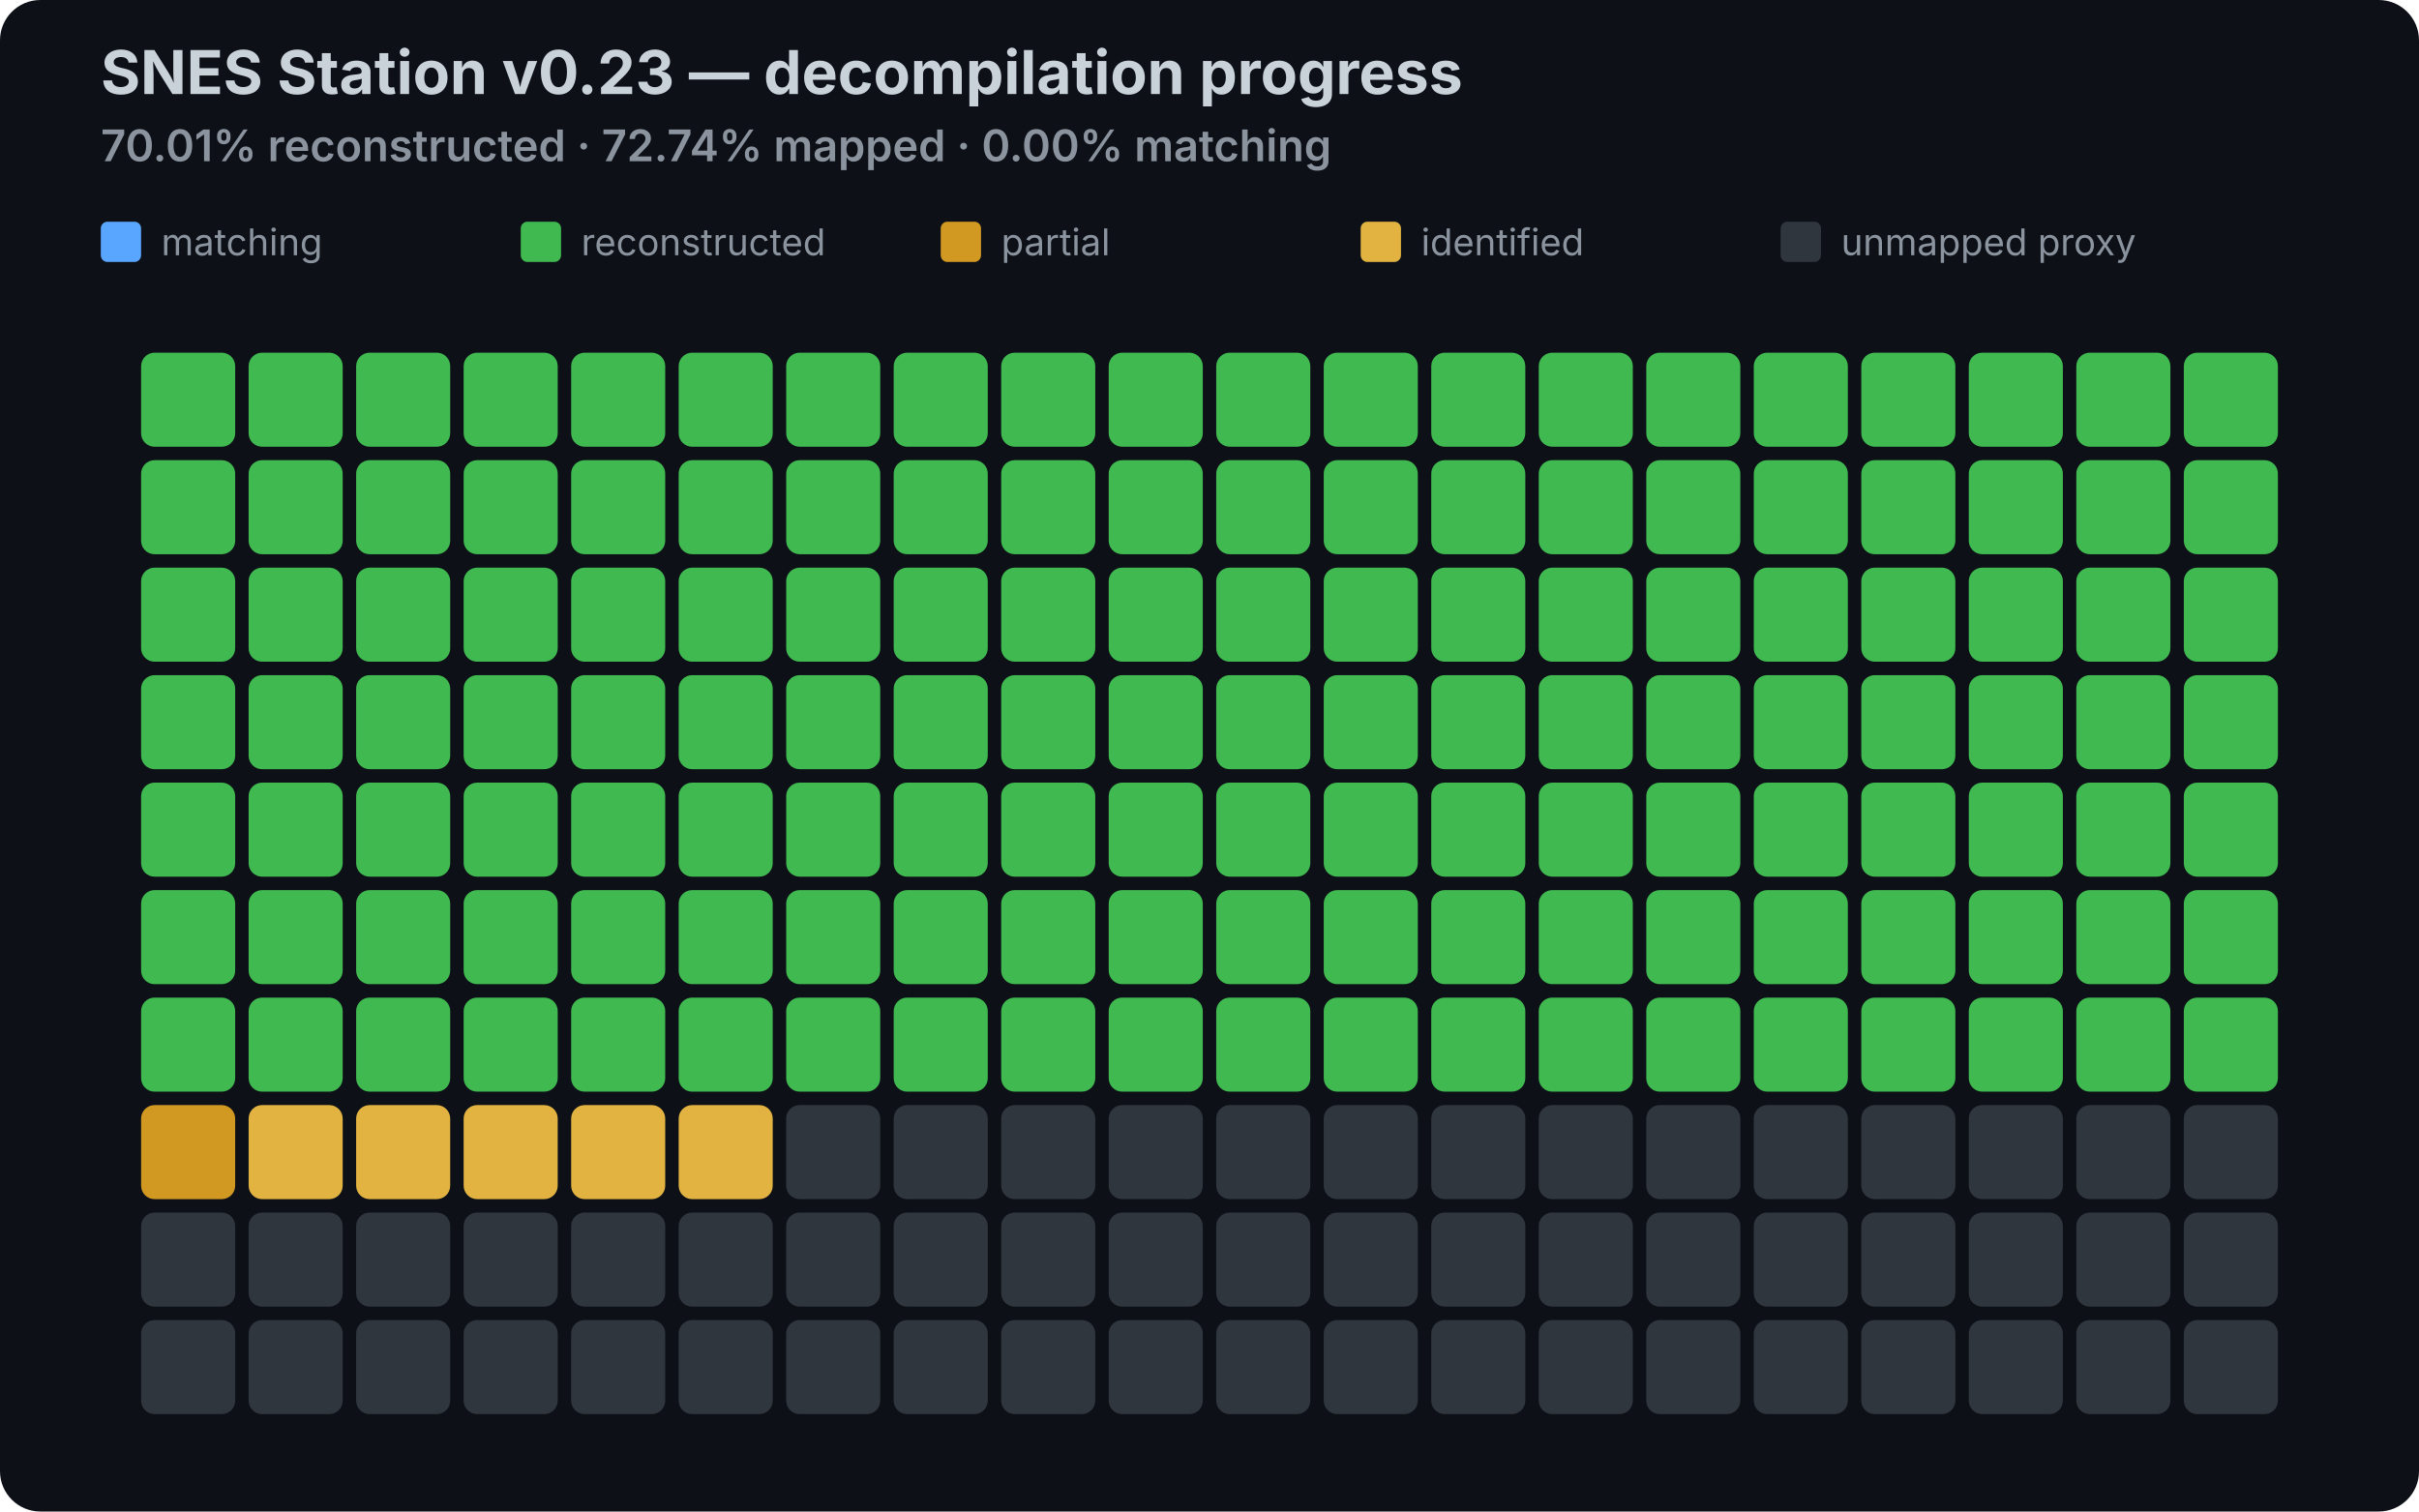
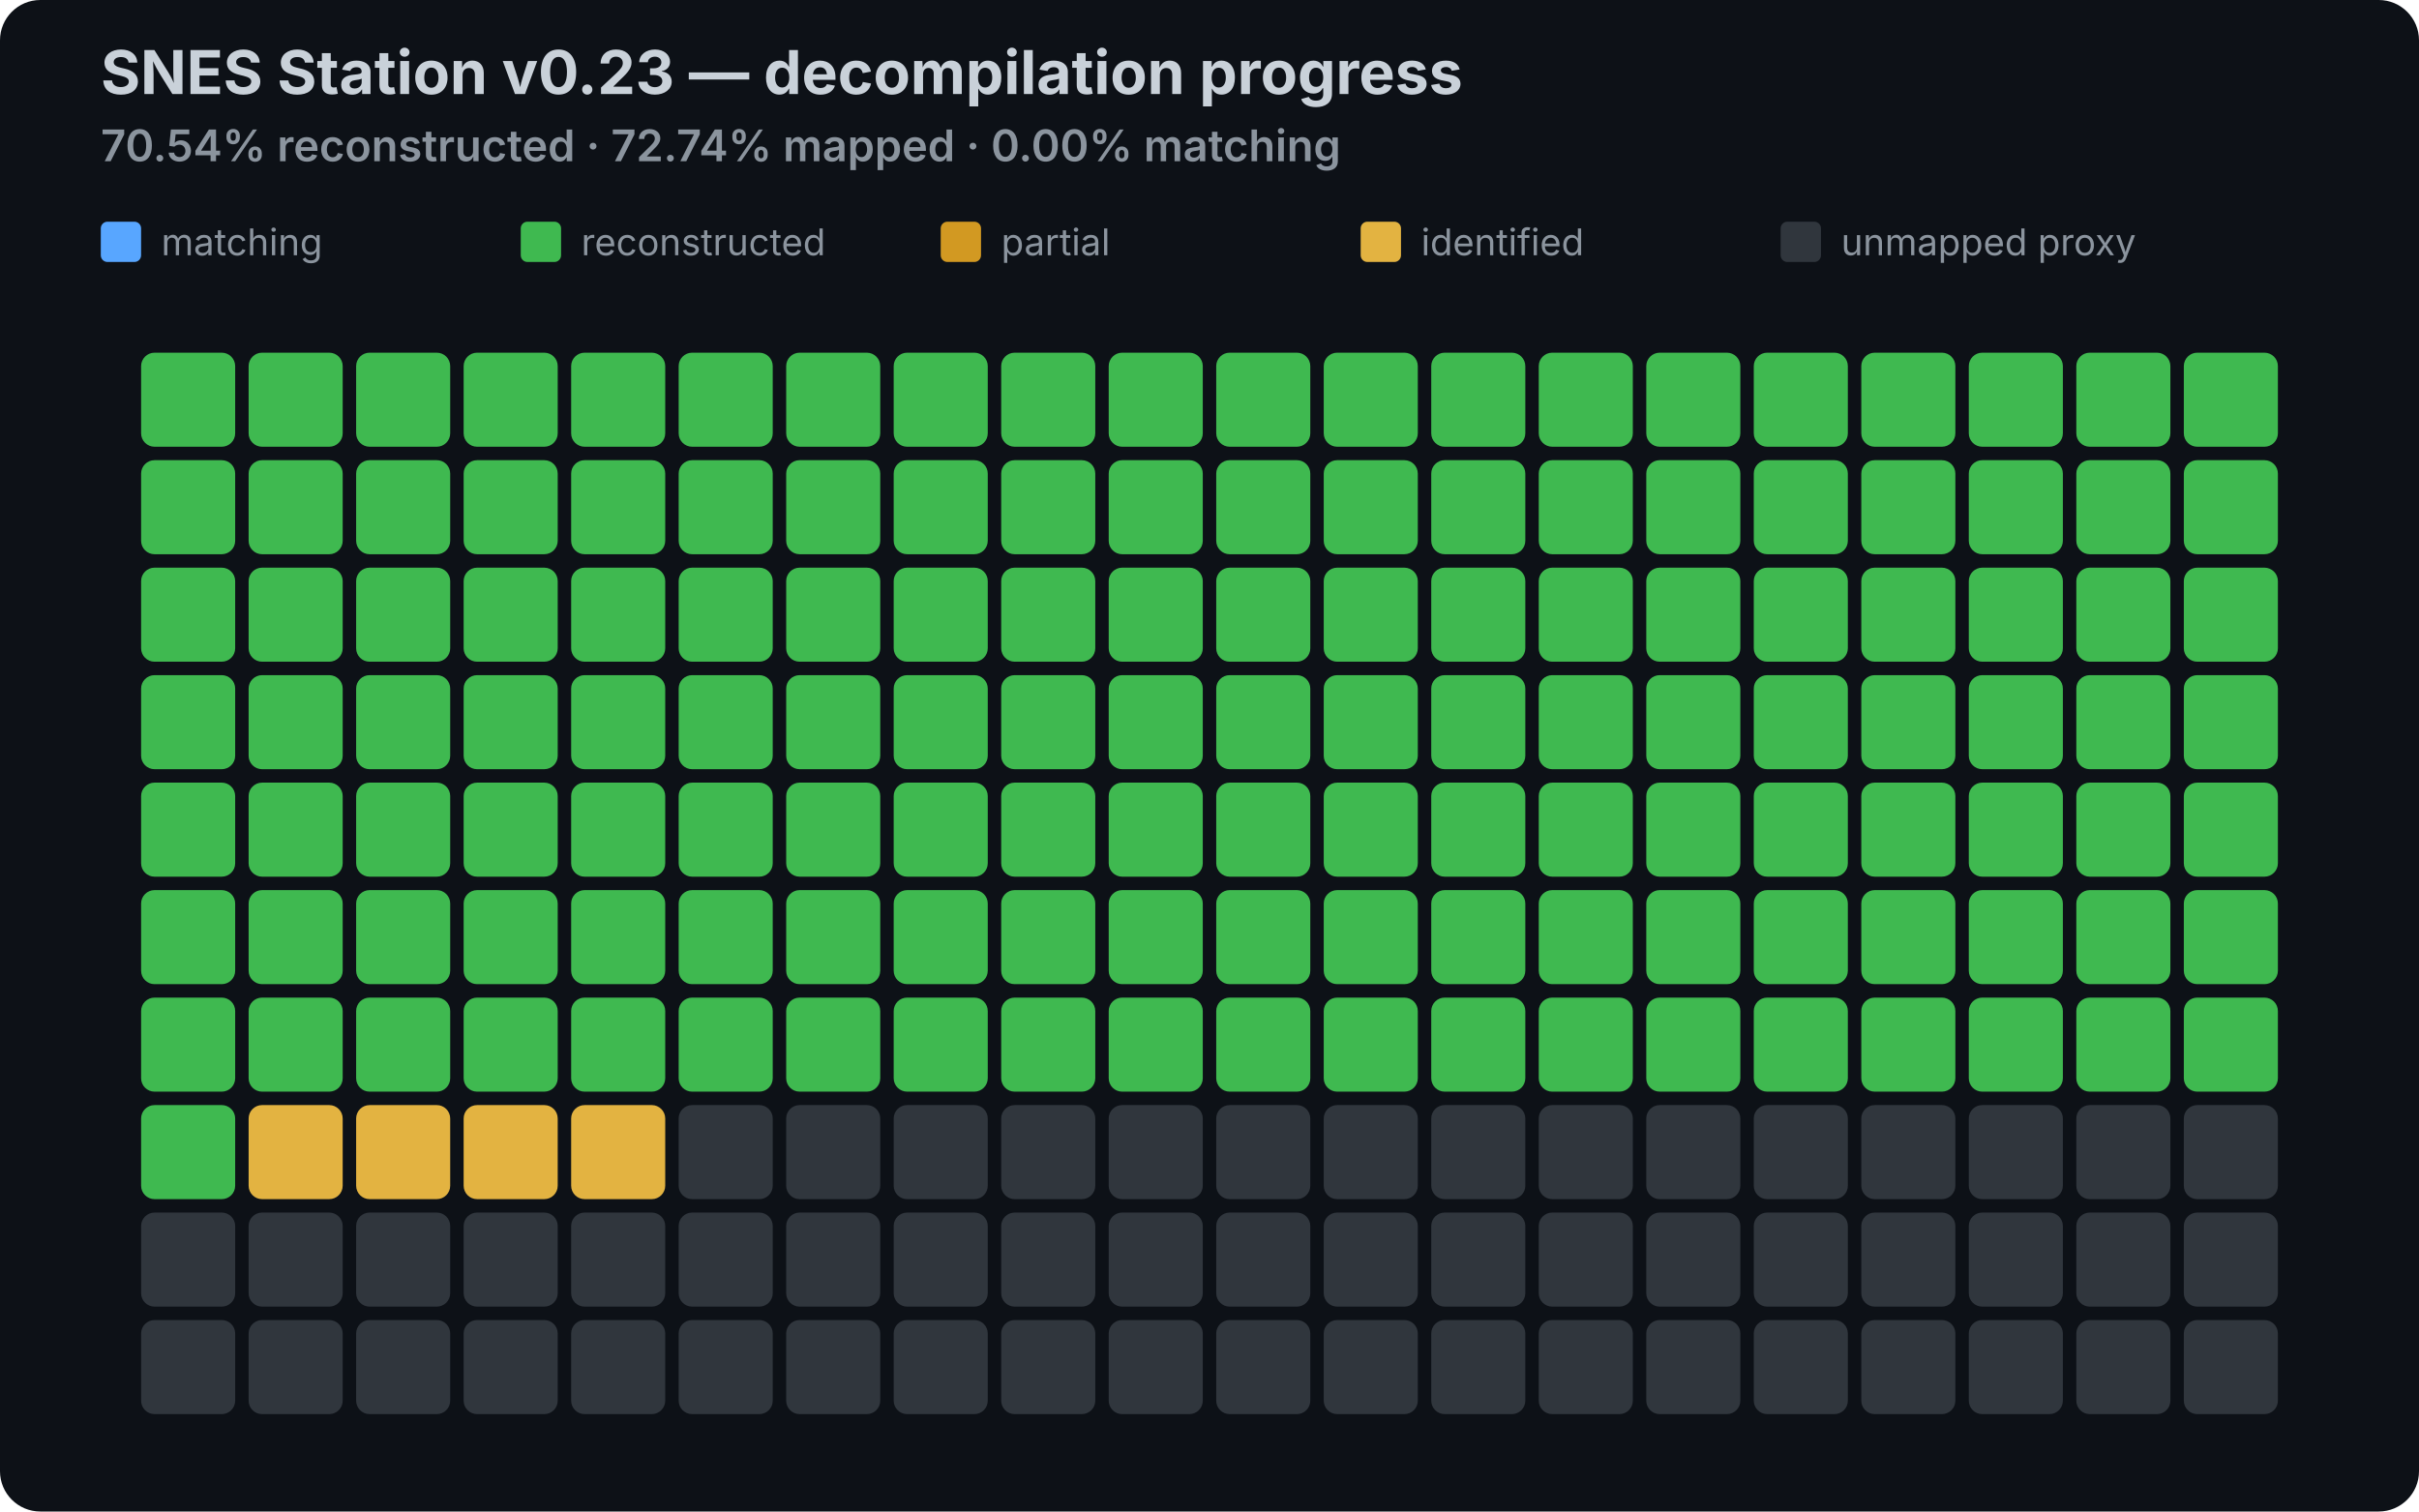
<svg xmlns="http://www.w3.org/2000/svg" width="720" height="450" viewBox="0 0 720 450" role="img" aria-labelledby="title desc">
  <style>
  .title { font: 700 18px -apple-system,BlinkMacSystemFont,"Segoe UI",sans-serif; fill: #c9d1d9; }
  .sub { font: 600 13px -apple-system,BlinkMacSystemFont,"Segoe UI",sans-serif; fill: #8b949e; }
  .legend { font: 11px -apple-system,BlinkMacSystemFont,"Segoe UI",sans-serif; fill: #8b949e; }
</style>
  <rect width="100%" height="100%" rx="12" fill="#0d1117" />
  <text x="30" y="28" class="title">SNES Station v0.23 — decompilation progress</text>
-   <text x="30" y="48" class="sub">70.01% reconstructed · 72.74% mapped · 0.00% matching</text>
+   <text x="30" y="48" class="sub">70.54% reconstructed · 72.74% mapped · 0.00% matching</text>
  <rect x="30" y="66" width="12" height="12" rx="2" fill="#58a6ff" />
  <text x="48" y="76" class="legend">matching</text>
  <rect x="155" y="66" width="12" height="12" rx="2" fill="#3fb950" />
  <text x="173" y="76" class="legend">reconstructed</text>
  <rect x="280" y="66" width="12" height="12" rx="2" fill="#d29922" />
  <text x="298" y="76" class="legend">partial</text>
  <rect x="405" y="66" width="12" height="12" rx="2" fill="#e3b341" />
  <text x="423" y="76" class="legend">identified</text>
  <rect x="530" y="66" width="12" height="12" rx="2" fill="#30363d" />
  <text x="548" y="76" class="legend">unmapped proxy</text>
  <rect x="42" y="105" width="28" height="28" rx="4" fill="#3fb950" data-status="RECONSTRUCTED" />
  <rect x="74" y="105" width="28" height="28" rx="4" fill="#3fb950" data-status="RECONSTRUCTED" />
  <rect x="106" y="105" width="28" height="28" rx="4" fill="#3fb950" data-status="RECONSTRUCTED" />
  <rect x="138" y="105" width="28" height="28" rx="4" fill="#3fb950" data-status="RECONSTRUCTED" />
  <rect x="170" y="105" width="28" height="28" rx="4" fill="#3fb950" data-status="RECONSTRUCTED" />
  <rect x="202" y="105" width="28" height="28" rx="4" fill="#3fb950" data-status="RECONSTRUCTED" />
  <rect x="234" y="105" width="28" height="28" rx="4" fill="#3fb950" data-status="RECONSTRUCTED" />
  <rect x="266" y="105" width="28" height="28" rx="4" fill="#3fb950" data-status="RECONSTRUCTED" />
  <rect x="298" y="105" width="28" height="28" rx="4" fill="#3fb950" data-status="RECONSTRUCTED" />
  <rect x="330" y="105" width="28" height="28" rx="4" fill="#3fb950" data-status="RECONSTRUCTED" />
  <rect x="362" y="105" width="28" height="28" rx="4" fill="#3fb950" data-status="RECONSTRUCTED" />
  <rect x="394" y="105" width="28" height="28" rx="4" fill="#3fb950" data-status="RECONSTRUCTED" />
  <rect x="426" y="105" width="28" height="28" rx="4" fill="#3fb950" data-status="RECONSTRUCTED" />
  <rect x="458" y="105" width="28" height="28" rx="4" fill="#3fb950" data-status="RECONSTRUCTED" />
  <rect x="490" y="105" width="28" height="28" rx="4" fill="#3fb950" data-status="RECONSTRUCTED" />
  <rect x="522" y="105" width="28" height="28" rx="4" fill="#3fb950" data-status="RECONSTRUCTED" />
  <rect x="554" y="105" width="28" height="28" rx="4" fill="#3fb950" data-status="RECONSTRUCTED" />
  <rect x="586" y="105" width="28" height="28" rx="4" fill="#3fb950" data-status="RECONSTRUCTED" />
  <rect x="618" y="105" width="28" height="28" rx="4" fill="#3fb950" data-status="RECONSTRUCTED" />
  <rect x="650" y="105" width="28" height="28" rx="4" fill="#3fb950" data-status="RECONSTRUCTED" />
  <rect x="42" y="137" width="28" height="28" rx="4" fill="#3fb950" data-status="RECONSTRUCTED" />
  <rect x="74" y="137" width="28" height="28" rx="4" fill="#3fb950" data-status="RECONSTRUCTED" />
  <rect x="106" y="137" width="28" height="28" rx="4" fill="#3fb950" data-status="RECONSTRUCTED" />
  <rect x="138" y="137" width="28" height="28" rx="4" fill="#3fb950" data-status="RECONSTRUCTED" />
  <rect x="170" y="137" width="28" height="28" rx="4" fill="#3fb950" data-status="RECONSTRUCTED" />
  <rect x="202" y="137" width="28" height="28" rx="4" fill="#3fb950" data-status="RECONSTRUCTED" />
  <rect x="234" y="137" width="28" height="28" rx="4" fill="#3fb950" data-status="RECONSTRUCTED" />
  <rect x="266" y="137" width="28" height="28" rx="4" fill="#3fb950" data-status="RECONSTRUCTED" />
  <rect x="298" y="137" width="28" height="28" rx="4" fill="#3fb950" data-status="RECONSTRUCTED" />
  <rect x="330" y="137" width="28" height="28" rx="4" fill="#3fb950" data-status="RECONSTRUCTED" />
  <rect x="362" y="137" width="28" height="28" rx="4" fill="#3fb950" data-status="RECONSTRUCTED" />
  <rect x="394" y="137" width="28" height="28" rx="4" fill="#3fb950" data-status="RECONSTRUCTED" />
  <rect x="426" y="137" width="28" height="28" rx="4" fill="#3fb950" data-status="RECONSTRUCTED" />
  <rect x="458" y="137" width="28" height="28" rx="4" fill="#3fb950" data-status="RECONSTRUCTED" />
  <rect x="490" y="137" width="28" height="28" rx="4" fill="#3fb950" data-status="RECONSTRUCTED" />
  <rect x="522" y="137" width="28" height="28" rx="4" fill="#3fb950" data-status="RECONSTRUCTED" />
  <rect x="554" y="137" width="28" height="28" rx="4" fill="#3fb950" data-status="RECONSTRUCTED" />
  <rect x="586" y="137" width="28" height="28" rx="4" fill="#3fb950" data-status="RECONSTRUCTED" />
  <rect x="618" y="137" width="28" height="28" rx="4" fill="#3fb950" data-status="RECONSTRUCTED" />
  <rect x="650" y="137" width="28" height="28" rx="4" fill="#3fb950" data-status="RECONSTRUCTED" />
  <rect x="42" y="169" width="28" height="28" rx="4" fill="#3fb950" data-status="RECONSTRUCTED" />
  <rect x="74" y="169" width="28" height="28" rx="4" fill="#3fb950" data-status="RECONSTRUCTED" />
  <rect x="106" y="169" width="28" height="28" rx="4" fill="#3fb950" data-status="RECONSTRUCTED" />
  <rect x="138" y="169" width="28" height="28" rx="4" fill="#3fb950" data-status="RECONSTRUCTED" />
  <rect x="170" y="169" width="28" height="28" rx="4" fill="#3fb950" data-status="RECONSTRUCTED" />
  <rect x="202" y="169" width="28" height="28" rx="4" fill="#3fb950" data-status="RECONSTRUCTED" />
  <rect x="234" y="169" width="28" height="28" rx="4" fill="#3fb950" data-status="RECONSTRUCTED" />
  <rect x="266" y="169" width="28" height="28" rx="4" fill="#3fb950" data-status="RECONSTRUCTED" />
  <rect x="298" y="169" width="28" height="28" rx="4" fill="#3fb950" data-status="RECONSTRUCTED" />
  <rect x="330" y="169" width="28" height="28" rx="4" fill="#3fb950" data-status="RECONSTRUCTED" />
  <rect x="362" y="169" width="28" height="28" rx="4" fill="#3fb950" data-status="RECONSTRUCTED" />
  <rect x="394" y="169" width="28" height="28" rx="4" fill="#3fb950" data-status="RECONSTRUCTED" />
  <rect x="426" y="169" width="28" height="28" rx="4" fill="#3fb950" data-status="RECONSTRUCTED" />
  <rect x="458" y="169" width="28" height="28" rx="4" fill="#3fb950" data-status="RECONSTRUCTED" />
  <rect x="490" y="169" width="28" height="28" rx="4" fill="#3fb950" data-status="RECONSTRUCTED" />
  <rect x="522" y="169" width="28" height="28" rx="4" fill="#3fb950" data-status="RECONSTRUCTED" />
  <rect x="554" y="169" width="28" height="28" rx="4" fill="#3fb950" data-status="RECONSTRUCTED" />
  <rect x="586" y="169" width="28" height="28" rx="4" fill="#3fb950" data-status="RECONSTRUCTED" />
  <rect x="618" y="169" width="28" height="28" rx="4" fill="#3fb950" data-status="RECONSTRUCTED" />
  <rect x="650" y="169" width="28" height="28" rx="4" fill="#3fb950" data-status="RECONSTRUCTED" />
  <rect x="42" y="201" width="28" height="28" rx="4" fill="#3fb950" data-status="RECONSTRUCTED" />
  <rect x="74" y="201" width="28" height="28" rx="4" fill="#3fb950" data-status="RECONSTRUCTED" />
  <rect x="106" y="201" width="28" height="28" rx="4" fill="#3fb950" data-status="RECONSTRUCTED" />
  <rect x="138" y="201" width="28" height="28" rx="4" fill="#3fb950" data-status="RECONSTRUCTED" />
  <rect x="170" y="201" width="28" height="28" rx="4" fill="#3fb950" data-status="RECONSTRUCTED" />
  <rect x="202" y="201" width="28" height="28" rx="4" fill="#3fb950" data-status="RECONSTRUCTED" />
  <rect x="234" y="201" width="28" height="28" rx="4" fill="#3fb950" data-status="RECONSTRUCTED" />
  <rect x="266" y="201" width="28" height="28" rx="4" fill="#3fb950" data-status="RECONSTRUCTED" />
  <rect x="298" y="201" width="28" height="28" rx="4" fill="#3fb950" data-status="RECONSTRUCTED" />
  <rect x="330" y="201" width="28" height="28" rx="4" fill="#3fb950" data-status="RECONSTRUCTED" />
  <rect x="362" y="201" width="28" height="28" rx="4" fill="#3fb950" data-status="RECONSTRUCTED" />
  <rect x="394" y="201" width="28" height="28" rx="4" fill="#3fb950" data-status="RECONSTRUCTED" />
  <rect x="426" y="201" width="28" height="28" rx="4" fill="#3fb950" data-status="RECONSTRUCTED" />
  <rect x="458" y="201" width="28" height="28" rx="4" fill="#3fb950" data-status="RECONSTRUCTED" />
  <rect x="490" y="201" width="28" height="28" rx="4" fill="#3fb950" data-status="RECONSTRUCTED" />
  <rect x="522" y="201" width="28" height="28" rx="4" fill="#3fb950" data-status="RECONSTRUCTED" />
  <rect x="554" y="201" width="28" height="28" rx="4" fill="#3fb950" data-status="RECONSTRUCTED" />
  <rect x="586" y="201" width="28" height="28" rx="4" fill="#3fb950" data-status="RECONSTRUCTED" />
  <rect x="618" y="201" width="28" height="28" rx="4" fill="#3fb950" data-status="RECONSTRUCTED" />
  <rect x="650" y="201" width="28" height="28" rx="4" fill="#3fb950" data-status="RECONSTRUCTED" />
  <rect x="42" y="233" width="28" height="28" rx="4" fill="#3fb950" data-status="RECONSTRUCTED" />
  <rect x="74" y="233" width="28" height="28" rx="4" fill="#3fb950" data-status="RECONSTRUCTED" />
  <rect x="106" y="233" width="28" height="28" rx="4" fill="#3fb950" data-status="RECONSTRUCTED" />
  <rect x="138" y="233" width="28" height="28" rx="4" fill="#3fb950" data-status="RECONSTRUCTED" />
  <rect x="170" y="233" width="28" height="28" rx="4" fill="#3fb950" data-status="RECONSTRUCTED" />
  <rect x="202" y="233" width="28" height="28" rx="4" fill="#3fb950" data-status="RECONSTRUCTED" />
  <rect x="234" y="233" width="28" height="28" rx="4" fill="#3fb950" data-status="RECONSTRUCTED" />
  <rect x="266" y="233" width="28" height="28" rx="4" fill="#3fb950" data-status="RECONSTRUCTED" />
  <rect x="298" y="233" width="28" height="28" rx="4" fill="#3fb950" data-status="RECONSTRUCTED" />
  <rect x="330" y="233" width="28" height="28" rx="4" fill="#3fb950" data-status="RECONSTRUCTED" />
  <rect x="362" y="233" width="28" height="28" rx="4" fill="#3fb950" data-status="RECONSTRUCTED" />
  <rect x="394" y="233" width="28" height="28" rx="4" fill="#3fb950" data-status="RECONSTRUCTED" />
  <rect x="426" y="233" width="28" height="28" rx="4" fill="#3fb950" data-status="RECONSTRUCTED" />
  <rect x="458" y="233" width="28" height="28" rx="4" fill="#3fb950" data-status="RECONSTRUCTED" />
  <rect x="490" y="233" width="28" height="28" rx="4" fill="#3fb950" data-status="RECONSTRUCTED" />
  <rect x="522" y="233" width="28" height="28" rx="4" fill="#3fb950" data-status="RECONSTRUCTED" />
  <rect x="554" y="233" width="28" height="28" rx="4" fill="#3fb950" data-status="RECONSTRUCTED" />
  <rect x="586" y="233" width="28" height="28" rx="4" fill="#3fb950" data-status="RECONSTRUCTED" />
  <rect x="618" y="233" width="28" height="28" rx="4" fill="#3fb950" data-status="RECONSTRUCTED" />
  <rect x="650" y="233" width="28" height="28" rx="4" fill="#3fb950" data-status="RECONSTRUCTED" />
  <rect x="42" y="265" width="28" height="28" rx="4" fill="#3fb950" data-status="RECONSTRUCTED" />
  <rect x="74" y="265" width="28" height="28" rx="4" fill="#3fb950" data-status="RECONSTRUCTED" />
  <rect x="106" y="265" width="28" height="28" rx="4" fill="#3fb950" data-status="RECONSTRUCTED" />
  <rect x="138" y="265" width="28" height="28" rx="4" fill="#3fb950" data-status="RECONSTRUCTED" />
  <rect x="170" y="265" width="28" height="28" rx="4" fill="#3fb950" data-status="RECONSTRUCTED" />
  <rect x="202" y="265" width="28" height="28" rx="4" fill="#3fb950" data-status="RECONSTRUCTED" />
  <rect x="234" y="265" width="28" height="28" rx="4" fill="#3fb950" data-status="RECONSTRUCTED" />
  <rect x="266" y="265" width="28" height="28" rx="4" fill="#3fb950" data-status="RECONSTRUCTED" />
  <rect x="298" y="265" width="28" height="28" rx="4" fill="#3fb950" data-status="RECONSTRUCTED" />
  <rect x="330" y="265" width="28" height="28" rx="4" fill="#3fb950" data-status="RECONSTRUCTED" />
  <rect x="362" y="265" width="28" height="28" rx="4" fill="#3fb950" data-status="RECONSTRUCTED" />
  <rect x="394" y="265" width="28" height="28" rx="4" fill="#3fb950" data-status="RECONSTRUCTED" />
  <rect x="426" y="265" width="28" height="28" rx="4" fill="#3fb950" data-status="RECONSTRUCTED" />
  <rect x="458" y="265" width="28" height="28" rx="4" fill="#3fb950" data-status="RECONSTRUCTED" />
  <rect x="490" y="265" width="28" height="28" rx="4" fill="#3fb950" data-status="RECONSTRUCTED" />
  <rect x="522" y="265" width="28" height="28" rx="4" fill="#3fb950" data-status="RECONSTRUCTED" />
  <rect x="554" y="265" width="28" height="28" rx="4" fill="#3fb950" data-status="RECONSTRUCTED" />
  <rect x="586" y="265" width="28" height="28" rx="4" fill="#3fb950" data-status="RECONSTRUCTED" />
  <rect x="618" y="265" width="28" height="28" rx="4" fill="#3fb950" data-status="RECONSTRUCTED" />
  <rect x="650" y="265" width="28" height="28" rx="4" fill="#3fb950" data-status="RECONSTRUCTED" />
  <rect x="42" y="297" width="28" height="28" rx="4" fill="#3fb950" data-status="RECONSTRUCTED" />
  <rect x="74" y="297" width="28" height="28" rx="4" fill="#3fb950" data-status="RECONSTRUCTED" />
  <rect x="106" y="297" width="28" height="28" rx="4" fill="#3fb950" data-status="RECONSTRUCTED" />
  <rect x="138" y="297" width="28" height="28" rx="4" fill="#3fb950" data-status="RECONSTRUCTED" />
  <rect x="170" y="297" width="28" height="28" rx="4" fill="#3fb950" data-status="RECONSTRUCTED" />
  <rect x="202" y="297" width="28" height="28" rx="4" fill="#3fb950" data-status="RECONSTRUCTED" />
  <rect x="234" y="297" width="28" height="28" rx="4" fill="#3fb950" data-status="RECONSTRUCTED" />
  <rect x="266" y="297" width="28" height="28" rx="4" fill="#3fb950" data-status="RECONSTRUCTED" />
  <rect x="298" y="297" width="28" height="28" rx="4" fill="#3fb950" data-status="RECONSTRUCTED" />
  <rect x="330" y="297" width="28" height="28" rx="4" fill="#3fb950" data-status="RECONSTRUCTED" />
  <rect x="362" y="297" width="28" height="28" rx="4" fill="#3fb950" data-status="RECONSTRUCTED" />
  <rect x="394" y="297" width="28" height="28" rx="4" fill="#3fb950" data-status="RECONSTRUCTED" />
  <rect x="426" y="297" width="28" height="28" rx="4" fill="#3fb950" data-status="RECONSTRUCTED" />
  <rect x="458" y="297" width="28" height="28" rx="4" fill="#3fb950" data-status="RECONSTRUCTED" />
  <rect x="490" y="297" width="28" height="28" rx="4" fill="#3fb950" data-status="RECONSTRUCTED" />
  <rect x="522" y="297" width="28" height="28" rx="4" fill="#3fb950" data-status="RECONSTRUCTED" />
  <rect x="554" y="297" width="28" height="28" rx="4" fill="#3fb950" data-status="RECONSTRUCTED" />
  <rect x="586" y="297" width="28" height="28" rx="4" fill="#3fb950" data-status="RECONSTRUCTED" />
  <rect x="618" y="297" width="28" height="28" rx="4" fill="#3fb950" data-status="RECONSTRUCTED" />
  <rect x="650" y="297" width="28" height="28" rx="4" fill="#3fb950" data-status="RECONSTRUCTED" />
-   <rect x="42" y="329" width="28" height="28" rx="4" fill="#d29922" data-status="PARTIAL" />
+   <rect x="42" y="329" width="28" height="28" rx="4" fill="#3fb950" data-status="RECONSTRUCTED" />
  <rect x="74" y="329" width="28" height="28" rx="4" fill="#e3b341" data-status="IDENTIFIED" />
  <rect x="106" y="329" width="28" height="28" rx="4" fill="#e3b341" data-status="IDENTIFIED" />
  <rect x="138" y="329" width="28" height="28" rx="4" fill="#e3b341" data-status="IDENTIFIED" />
  <rect x="170" y="329" width="28" height="28" rx="4" fill="#e3b341" data-status="IDENTIFIED" />
-   <rect x="202" y="329" width="28" height="28" rx="4" fill="#e3b341" data-status="IDENTIFIED" />
+   <rect x="202" y="329" width="28" height="28" rx="4" fill="#30363d" data-status="UNKNOWN" />
  <rect x="234" y="329" width="28" height="28" rx="4" fill="#30363d" data-status="UNKNOWN" />
  <rect x="266" y="329" width="28" height="28" rx="4" fill="#30363d" data-status="UNKNOWN" />
  <rect x="298" y="329" width="28" height="28" rx="4" fill="#30363d" data-status="UNKNOWN" />
  <rect x="330" y="329" width="28" height="28" rx="4" fill="#30363d" data-status="UNKNOWN" />
  <rect x="362" y="329" width="28" height="28" rx="4" fill="#30363d" data-status="UNKNOWN" />
  <rect x="394" y="329" width="28" height="28" rx="4" fill="#30363d" data-status="UNKNOWN" />
  <rect x="426" y="329" width="28" height="28" rx="4" fill="#30363d" data-status="UNKNOWN" />
  <rect x="458" y="329" width="28" height="28" rx="4" fill="#30363d" data-status="UNKNOWN" />
  <rect x="490" y="329" width="28" height="28" rx="4" fill="#30363d" data-status="UNKNOWN" />
  <rect x="522" y="329" width="28" height="28" rx="4" fill="#30363d" data-status="UNKNOWN" />
  <rect x="554" y="329" width="28" height="28" rx="4" fill="#30363d" data-status="UNKNOWN" />
  <rect x="586" y="329" width="28" height="28" rx="4" fill="#30363d" data-status="UNKNOWN" />
  <rect x="618" y="329" width="28" height="28" rx="4" fill="#30363d" data-status="UNKNOWN" />
  <rect x="650" y="329" width="28" height="28" rx="4" fill="#30363d" data-status="UNKNOWN" />
  <rect x="42" y="361" width="28" height="28" rx="4" fill="#30363d" data-status="UNKNOWN" />
  <rect x="74" y="361" width="28" height="28" rx="4" fill="#30363d" data-status="UNKNOWN" />
  <rect x="106" y="361" width="28" height="28" rx="4" fill="#30363d" data-status="UNKNOWN" />
  <rect x="138" y="361" width="28" height="28" rx="4" fill="#30363d" data-status="UNKNOWN" />
  <rect x="170" y="361" width="28" height="28" rx="4" fill="#30363d" data-status="UNKNOWN" />
  <rect x="202" y="361" width="28" height="28" rx="4" fill="#30363d" data-status="UNKNOWN" />
  <rect x="234" y="361" width="28" height="28" rx="4" fill="#30363d" data-status="UNKNOWN" />
  <rect x="266" y="361" width="28" height="28" rx="4" fill="#30363d" data-status="UNKNOWN" />
  <rect x="298" y="361" width="28" height="28" rx="4" fill="#30363d" data-status="UNKNOWN" />
  <rect x="330" y="361" width="28" height="28" rx="4" fill="#30363d" data-status="UNKNOWN" />
  <rect x="362" y="361" width="28" height="28" rx="4" fill="#30363d" data-status="UNKNOWN" />
  <rect x="394" y="361" width="28" height="28" rx="4" fill="#30363d" data-status="UNKNOWN" />
  <rect x="426" y="361" width="28" height="28" rx="4" fill="#30363d" data-status="UNKNOWN" />
  <rect x="458" y="361" width="28" height="28" rx="4" fill="#30363d" data-status="UNKNOWN" />
  <rect x="490" y="361" width="28" height="28" rx="4" fill="#30363d" data-status="UNKNOWN" />
  <rect x="522" y="361" width="28" height="28" rx="4" fill="#30363d" data-status="UNKNOWN" />
  <rect x="554" y="361" width="28" height="28" rx="4" fill="#30363d" data-status="UNKNOWN" />
  <rect x="586" y="361" width="28" height="28" rx="4" fill="#30363d" data-status="UNKNOWN" />
  <rect x="618" y="361" width="28" height="28" rx="4" fill="#30363d" data-status="UNKNOWN" />
  <rect x="650" y="361" width="28" height="28" rx="4" fill="#30363d" data-status="UNKNOWN" />
  <rect x="42" y="393" width="28" height="28" rx="4" fill="#30363d" data-status="UNKNOWN" />
  <rect x="74" y="393" width="28" height="28" rx="4" fill="#30363d" data-status="UNKNOWN" />
  <rect x="106" y="393" width="28" height="28" rx="4" fill="#30363d" data-status="UNKNOWN" />
  <rect x="138" y="393" width="28" height="28" rx="4" fill="#30363d" data-status="UNKNOWN" />
  <rect x="170" y="393" width="28" height="28" rx="4" fill="#30363d" data-status="UNKNOWN" />
  <rect x="202" y="393" width="28" height="28" rx="4" fill="#30363d" data-status="UNKNOWN" />
  <rect x="234" y="393" width="28" height="28" rx="4" fill="#30363d" data-status="UNKNOWN" />
  <rect x="266" y="393" width="28" height="28" rx="4" fill="#30363d" data-status="UNKNOWN" />
  <rect x="298" y="393" width="28" height="28" rx="4" fill="#30363d" data-status="UNKNOWN" />
  <rect x="330" y="393" width="28" height="28" rx="4" fill="#30363d" data-status="UNKNOWN" />
  <rect x="362" y="393" width="28" height="28" rx="4" fill="#30363d" data-status="UNKNOWN" />
  <rect x="394" y="393" width="28" height="28" rx="4" fill="#30363d" data-status="UNKNOWN" />
  <rect x="426" y="393" width="28" height="28" rx="4" fill="#30363d" data-status="UNKNOWN" />
  <rect x="458" y="393" width="28" height="28" rx="4" fill="#30363d" data-status="UNKNOWN" />
  <rect x="490" y="393" width="28" height="28" rx="4" fill="#30363d" data-status="UNKNOWN" />
  <rect x="522" y="393" width="28" height="28" rx="4" fill="#30363d" data-status="UNKNOWN" />
  <rect x="554" y="393" width="28" height="28" rx="4" fill="#30363d" data-status="UNKNOWN" />
  <rect x="586" y="393" width="28" height="28" rx="4" fill="#30363d" data-status="UNKNOWN" />
  <rect x="618" y="393" width="28" height="28" rx="4" fill="#30363d" data-status="UNKNOWN" />
  <rect x="650" y="393" width="28" height="28" rx="4" fill="#30363d" data-status="UNKNOWN" />
</svg>
